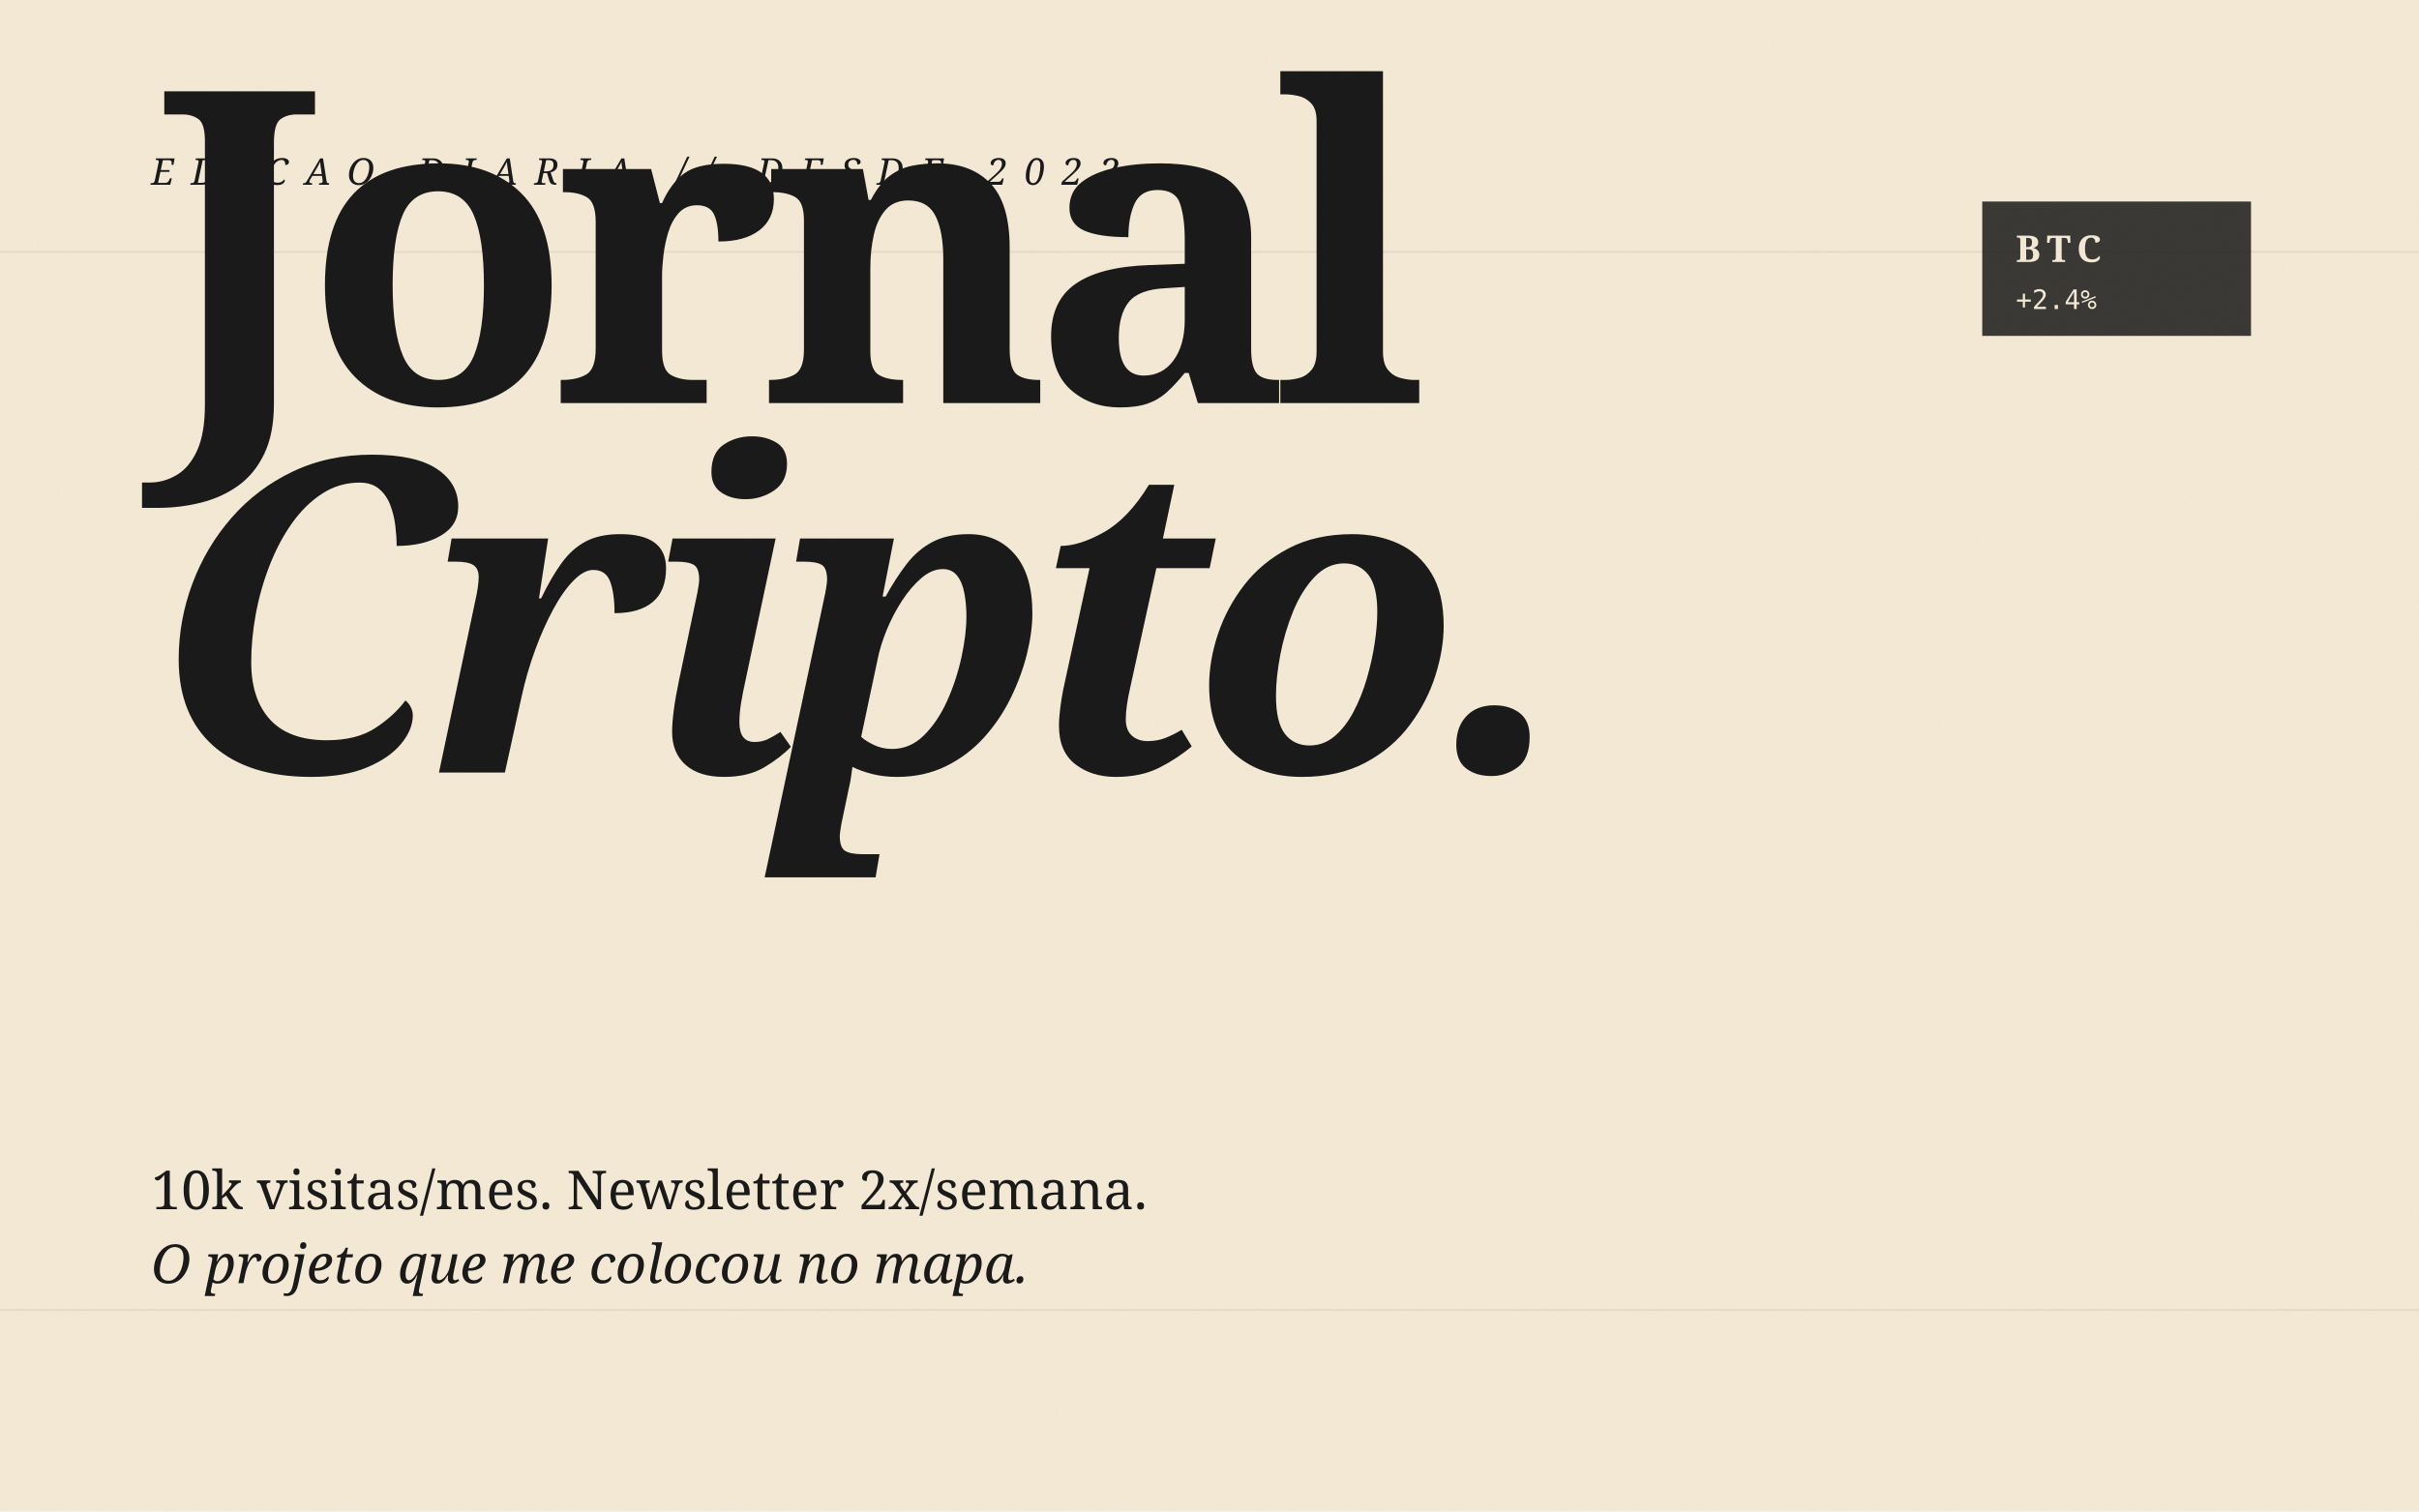
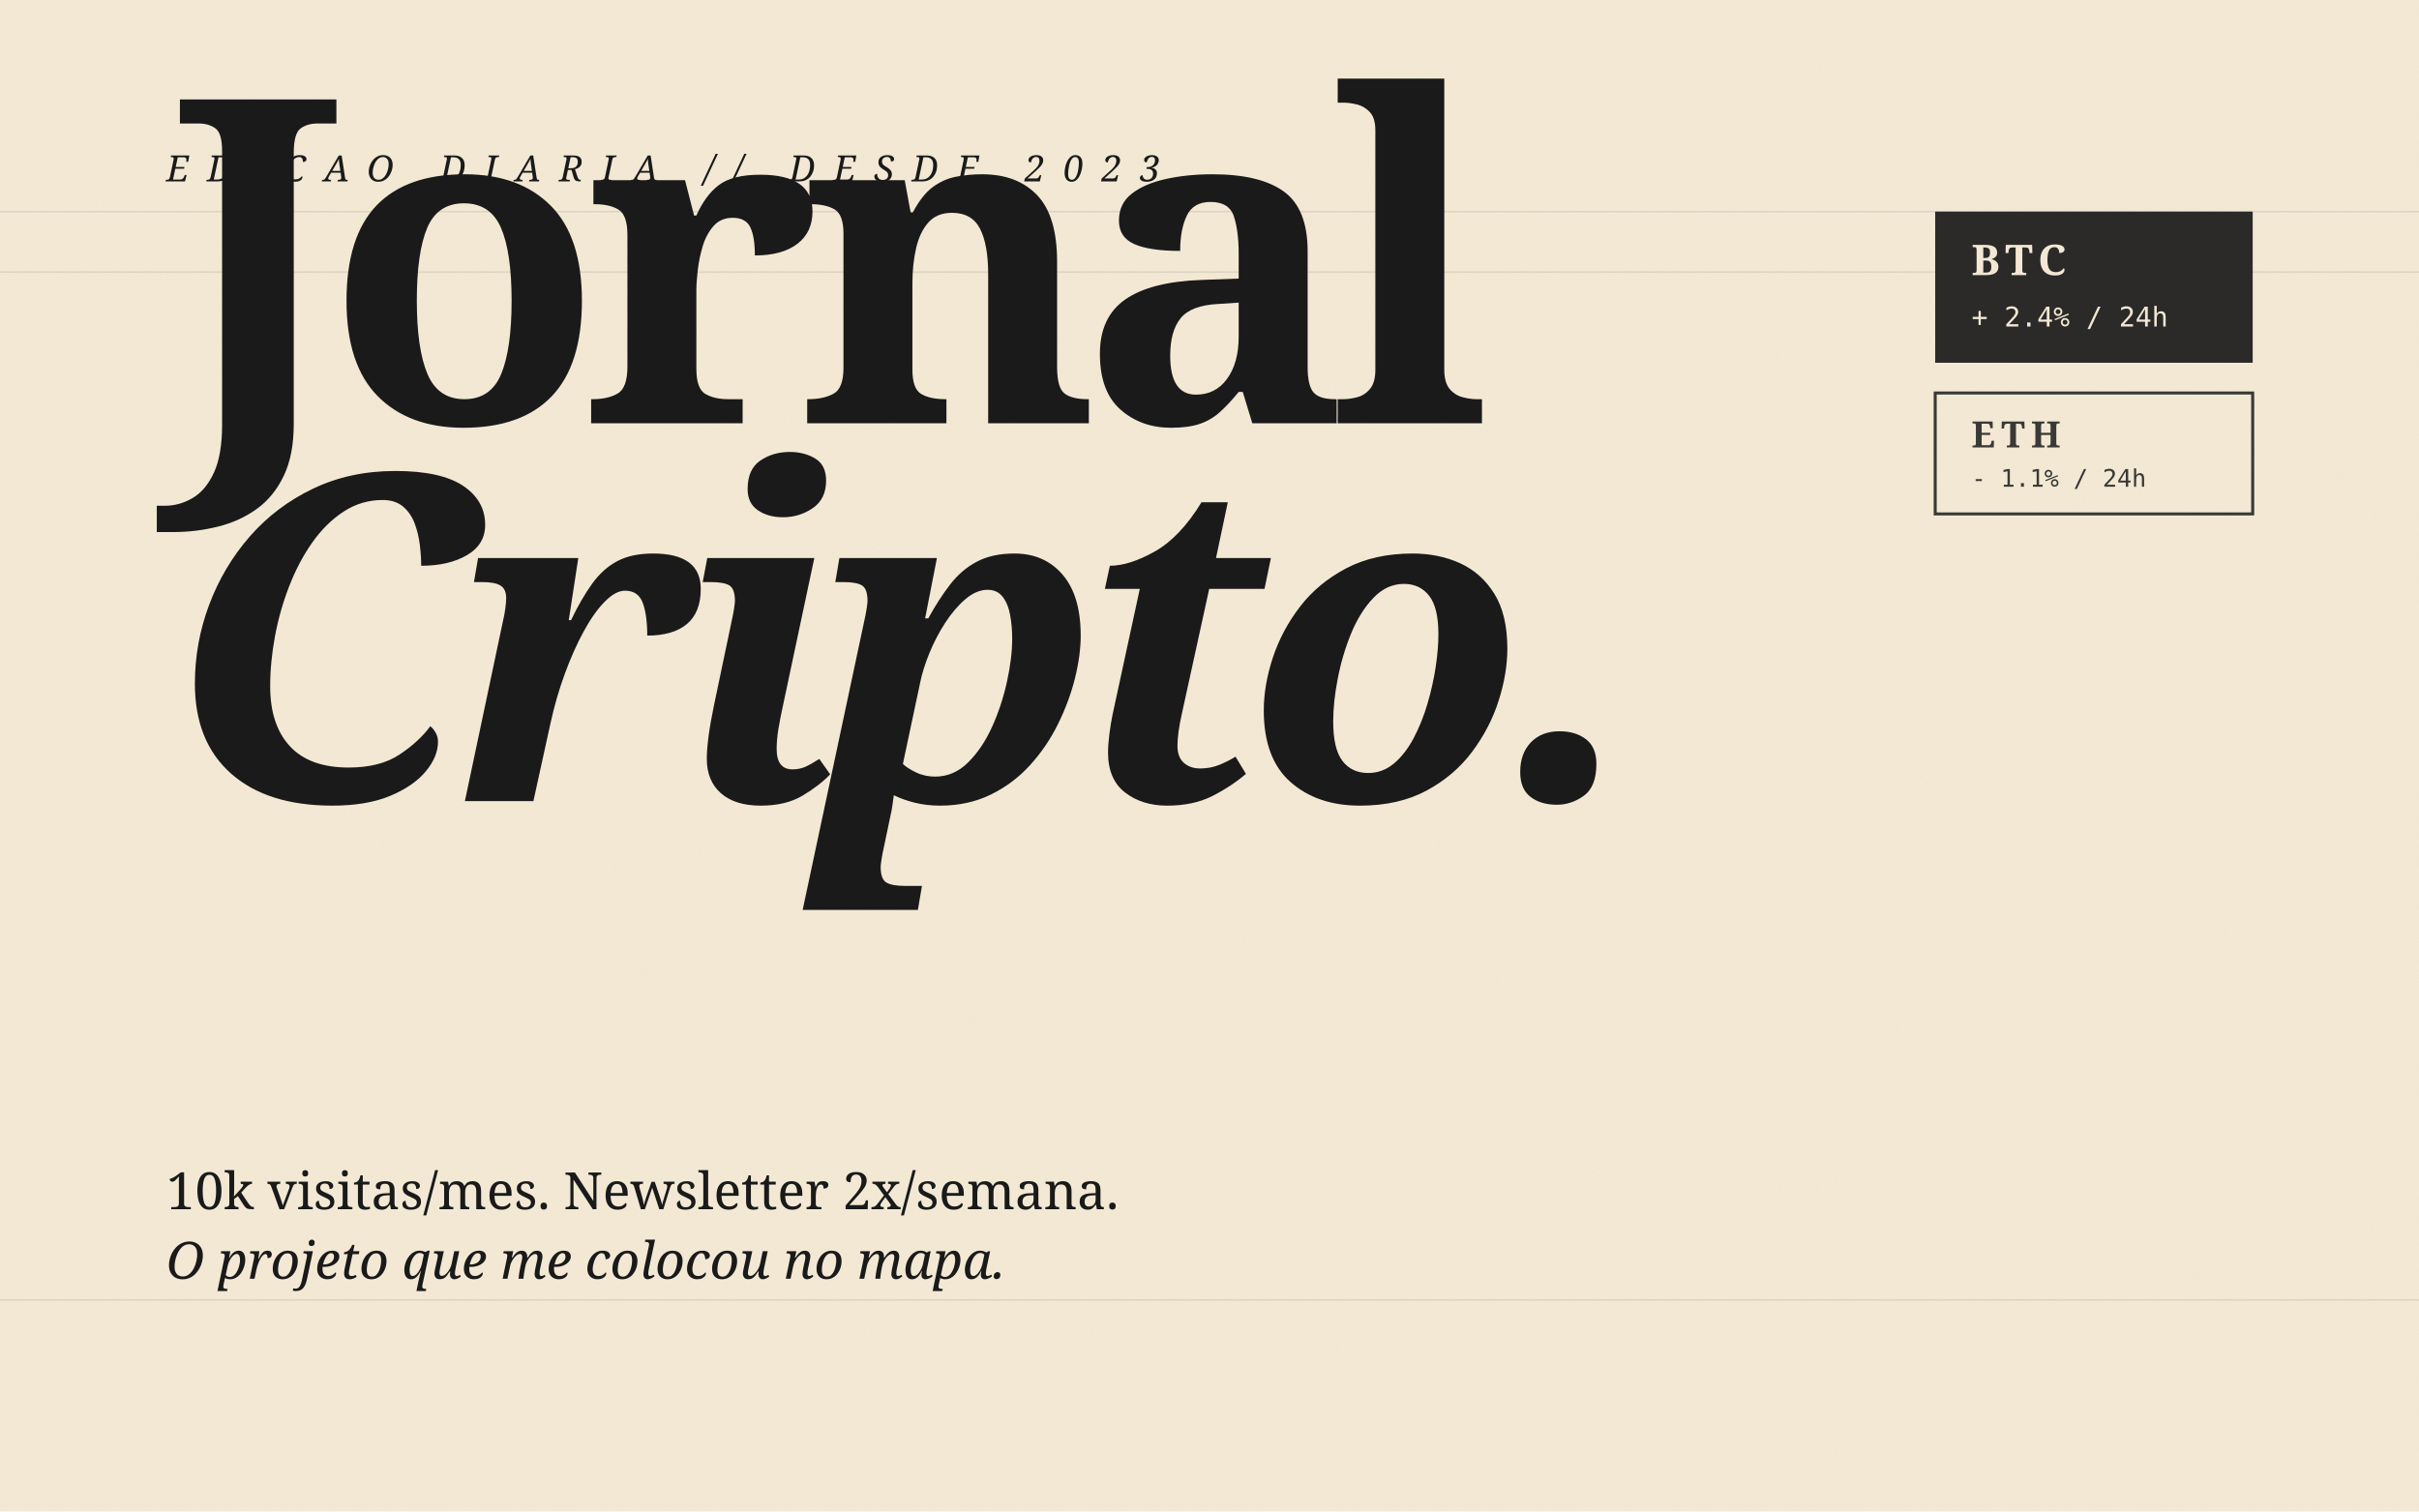
- <svg xmlns="http://www.w3.org/2000/svg" viewBox="0 0 1440 900" width="1440" height="900" role="img" aria-label="Jornal Cripto cover">
+ <svg xmlns="http://www.w3.org/2000/svg" viewBox="0 0 1600 1000" width="1600" height="1000" role="img" aria-label="Jornal Cripto cover">
  <defs>
-     <filter id="jcgrain" x="0" y="0" width="100%" height="100%">
+     <filter id="jcgrain">
      <feTurbulence type="fractalNoise" baseFrequency="1.1" numOctaves="2" seed="19" />
      <feColorMatrix type="matrix" values="0 0 0 0 0  0 0 0 0 0  0 0 0 0 0  0 0 0 0.22 0" />
      <feComposite in2="SourceGraphic" operator="in" />
    </filter>
  </defs>
-   <rect width="1440" height="900" fill="#f4ead6" />
-   <g opacity="0.08" stroke="#1a1a1a" stroke-width="1">
-     <line x1="0" y1="150" x2="1440" y2="150" />
-     <line x1="0" y1="780" x2="1440" y2="780" />
+   <rect width="1600" height="1000" fill="#f4ead6" />
+   <g opacity="0.1" stroke="#1a1a1a" stroke-width="1">
+     <line x1="0" y1="140" x2="1600" y2="140" />
+     <line x1="0" y1="180" x2="1600" y2="180" />
+     <line x1="0" y1="860" x2="1600" y2="860" />
  </g>
-   <g transform="translate(90 110)">
-     <text x="0" y="0" font-family="Georgia, serif" font-size="22" fill="#1a1a1a" letter-spacing="10" font-style="italic">EDICAO DIARIA // DESDE 2023</text>
+   <g transform="translate(110 120)">
+     <text x="0" y="0" font-family="Georgia, serif" font-size="24" fill="#1a1a1a" letter-spacing="12" font-style="italic">EDICAO DIARIA // DESDE 2023</text>
  </g>
-   <g transform="translate(90 240)">
-     <text x="0" y="0" font-family="Georgia, serif" font-weight="900" font-size="260" fill="#1a1a1a" letter-spacing="-12">Jornal</text>
-     <text x="0" y="220" font-family="Georgia, serif" font-weight="900" font-size="260" fill="#1a1a1a" letter-spacing="-12" font-style="italic">Cripto.</text>
+   <g transform="translate(110 280)">
+     <text x="0" y="0" font-family="Georgia, serif" font-weight="900" font-size="300" fill="#1a1a1a" letter-spacing="-14">Jornal</text>
+     <text x="0" y="250" font-family="Georgia, serif" font-weight="900" font-size="300" fill="#1a1a1a" letter-spacing="-14" font-style="italic">Cripto.</text>
  </g>
-   <g transform="translate(90 720)">
-     <text x="0" y="0" font-family="Georgia, serif" font-size="32" fill="#1a1a1a">10k visitas/mes. Newsletter 2x/semana.</text>
-     <text x="0" y="44" font-family="Georgia, serif" font-size="32" fill="#1a1a1a" font-style="italic">O projeto que me colocou no mapa.</text>
+   <g transform="translate(110 800)">
+     <text x="0" y="0" font-family="Georgia, serif" font-size="34" fill="#1a1a1a">10k visitas/mes. Newsletter 2x/semana.</text>
+     <text x="0" y="46" font-family="Georgia, serif" font-size="34" fill="#1a1a1a" font-style="italic">O projeto que me colocou no mapa.</text>
  </g>
-   <g transform="translate(1180 120)" opacity="0.85">
-     <rect x="0" y="0" width="160" height="80" fill="#1a1a1a" />
-     <text x="20" y="36" font-family="Georgia, serif" font-weight="900" font-size="22" fill="#f4ead6" letter-spacing="4">BTC</text>
-     <text x="20" y="64" font-family="ui-monospace, monospace" font-size="16" fill="#f4ead6">+2.4%</text>
+   <g transform="translate(1280 140)" opacity="0.92">
+     <rect x="0" y="0" width="210" height="100" fill="#1a1a1a" />
+     <text x="24" y="42" font-family="Georgia, serif" font-weight="900" font-size="28" fill="#f4ead6" letter-spacing="4">BTC</text>
+     <text x="24" y="76" font-family="ui-monospace, monospace" font-size="18" fill="#f4ead6">+ 2.4% / 24h</text>
  </g>
-   <rect width="1440" height="900" fill="#1a1a1a" filter="url(#jcgrain)" opacity="0.08" />
+   <g transform="translate(1280 260)" opacity="0.85">
+     <rect x="0" y="0" width="210" height="80" fill="none" stroke="#1a1a1a" stroke-width="2" />
+     <text x="24" y="36" font-family="Georgia, serif" font-weight="900" font-size="24" fill="#1a1a1a" letter-spacing="4">ETH</text>
+     <text x="24" y="62" font-family="ui-monospace, monospace" font-size="16" fill="#1a1a1a">- 1.1% / 24h</text>
+   </g>
+   <rect width="1600" height="1000" fill="#1a1a1a" filter="url(#jcgrain)" opacity="0.08" />
</svg>
